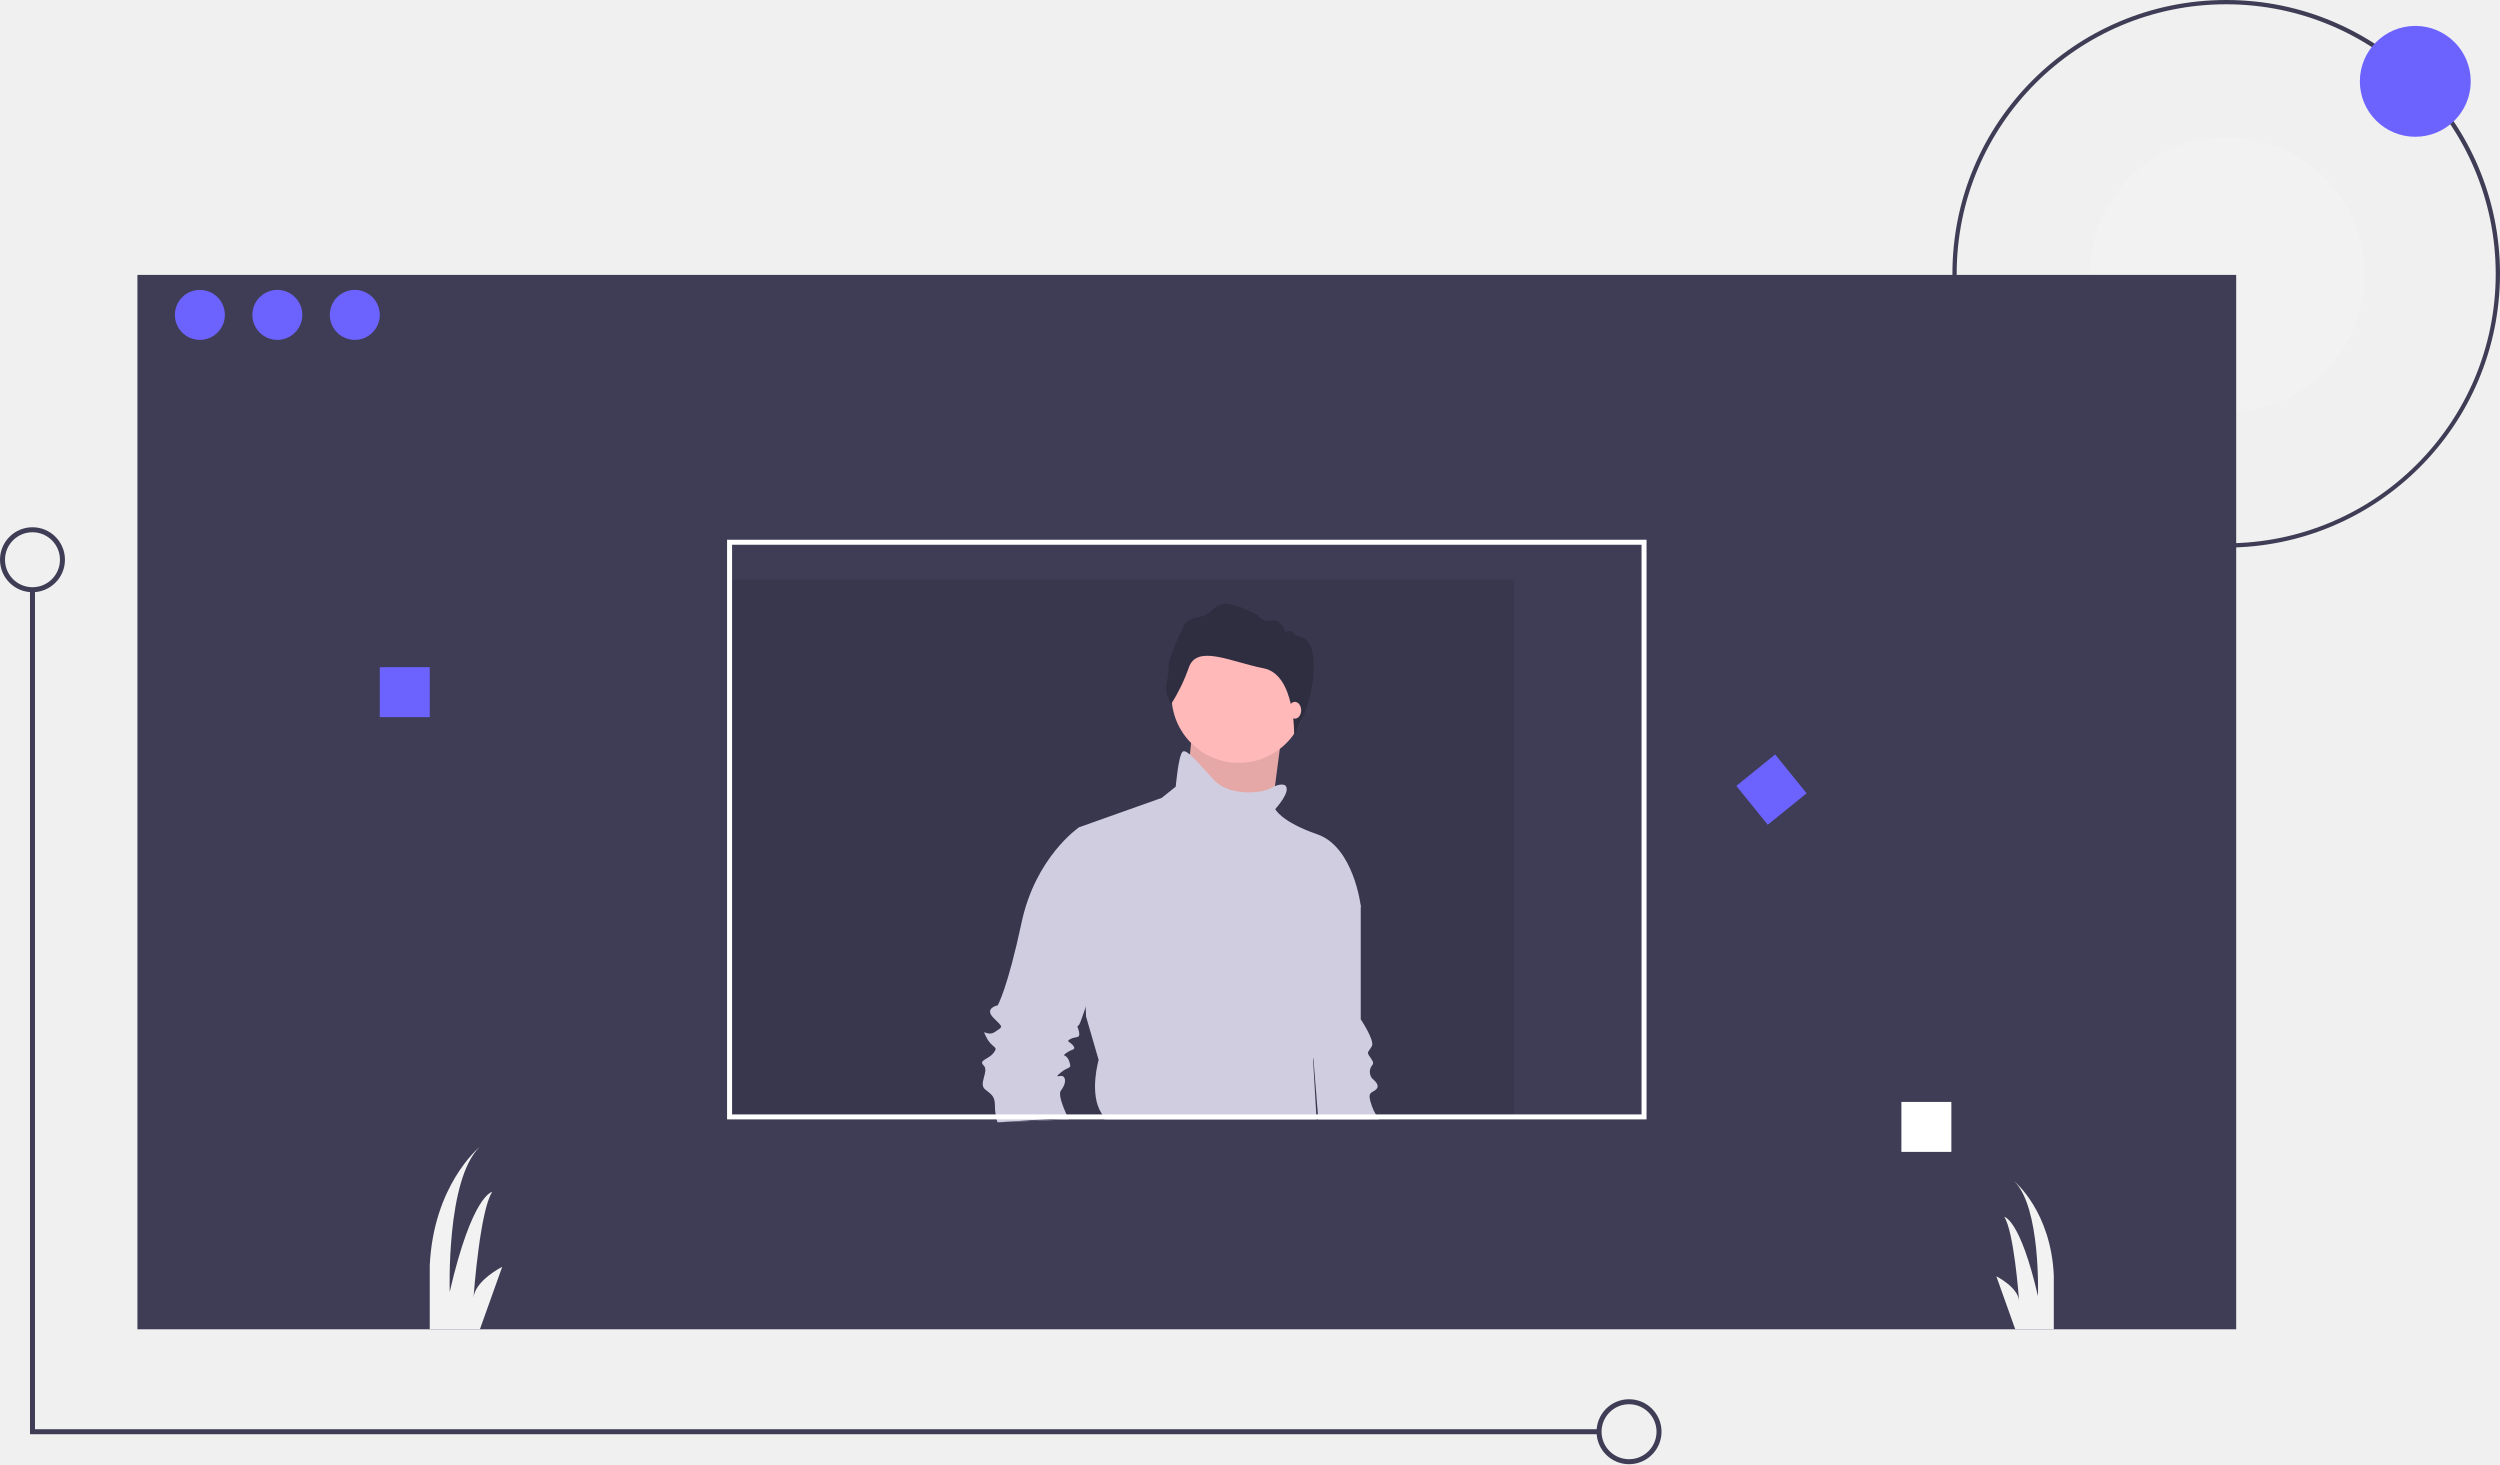
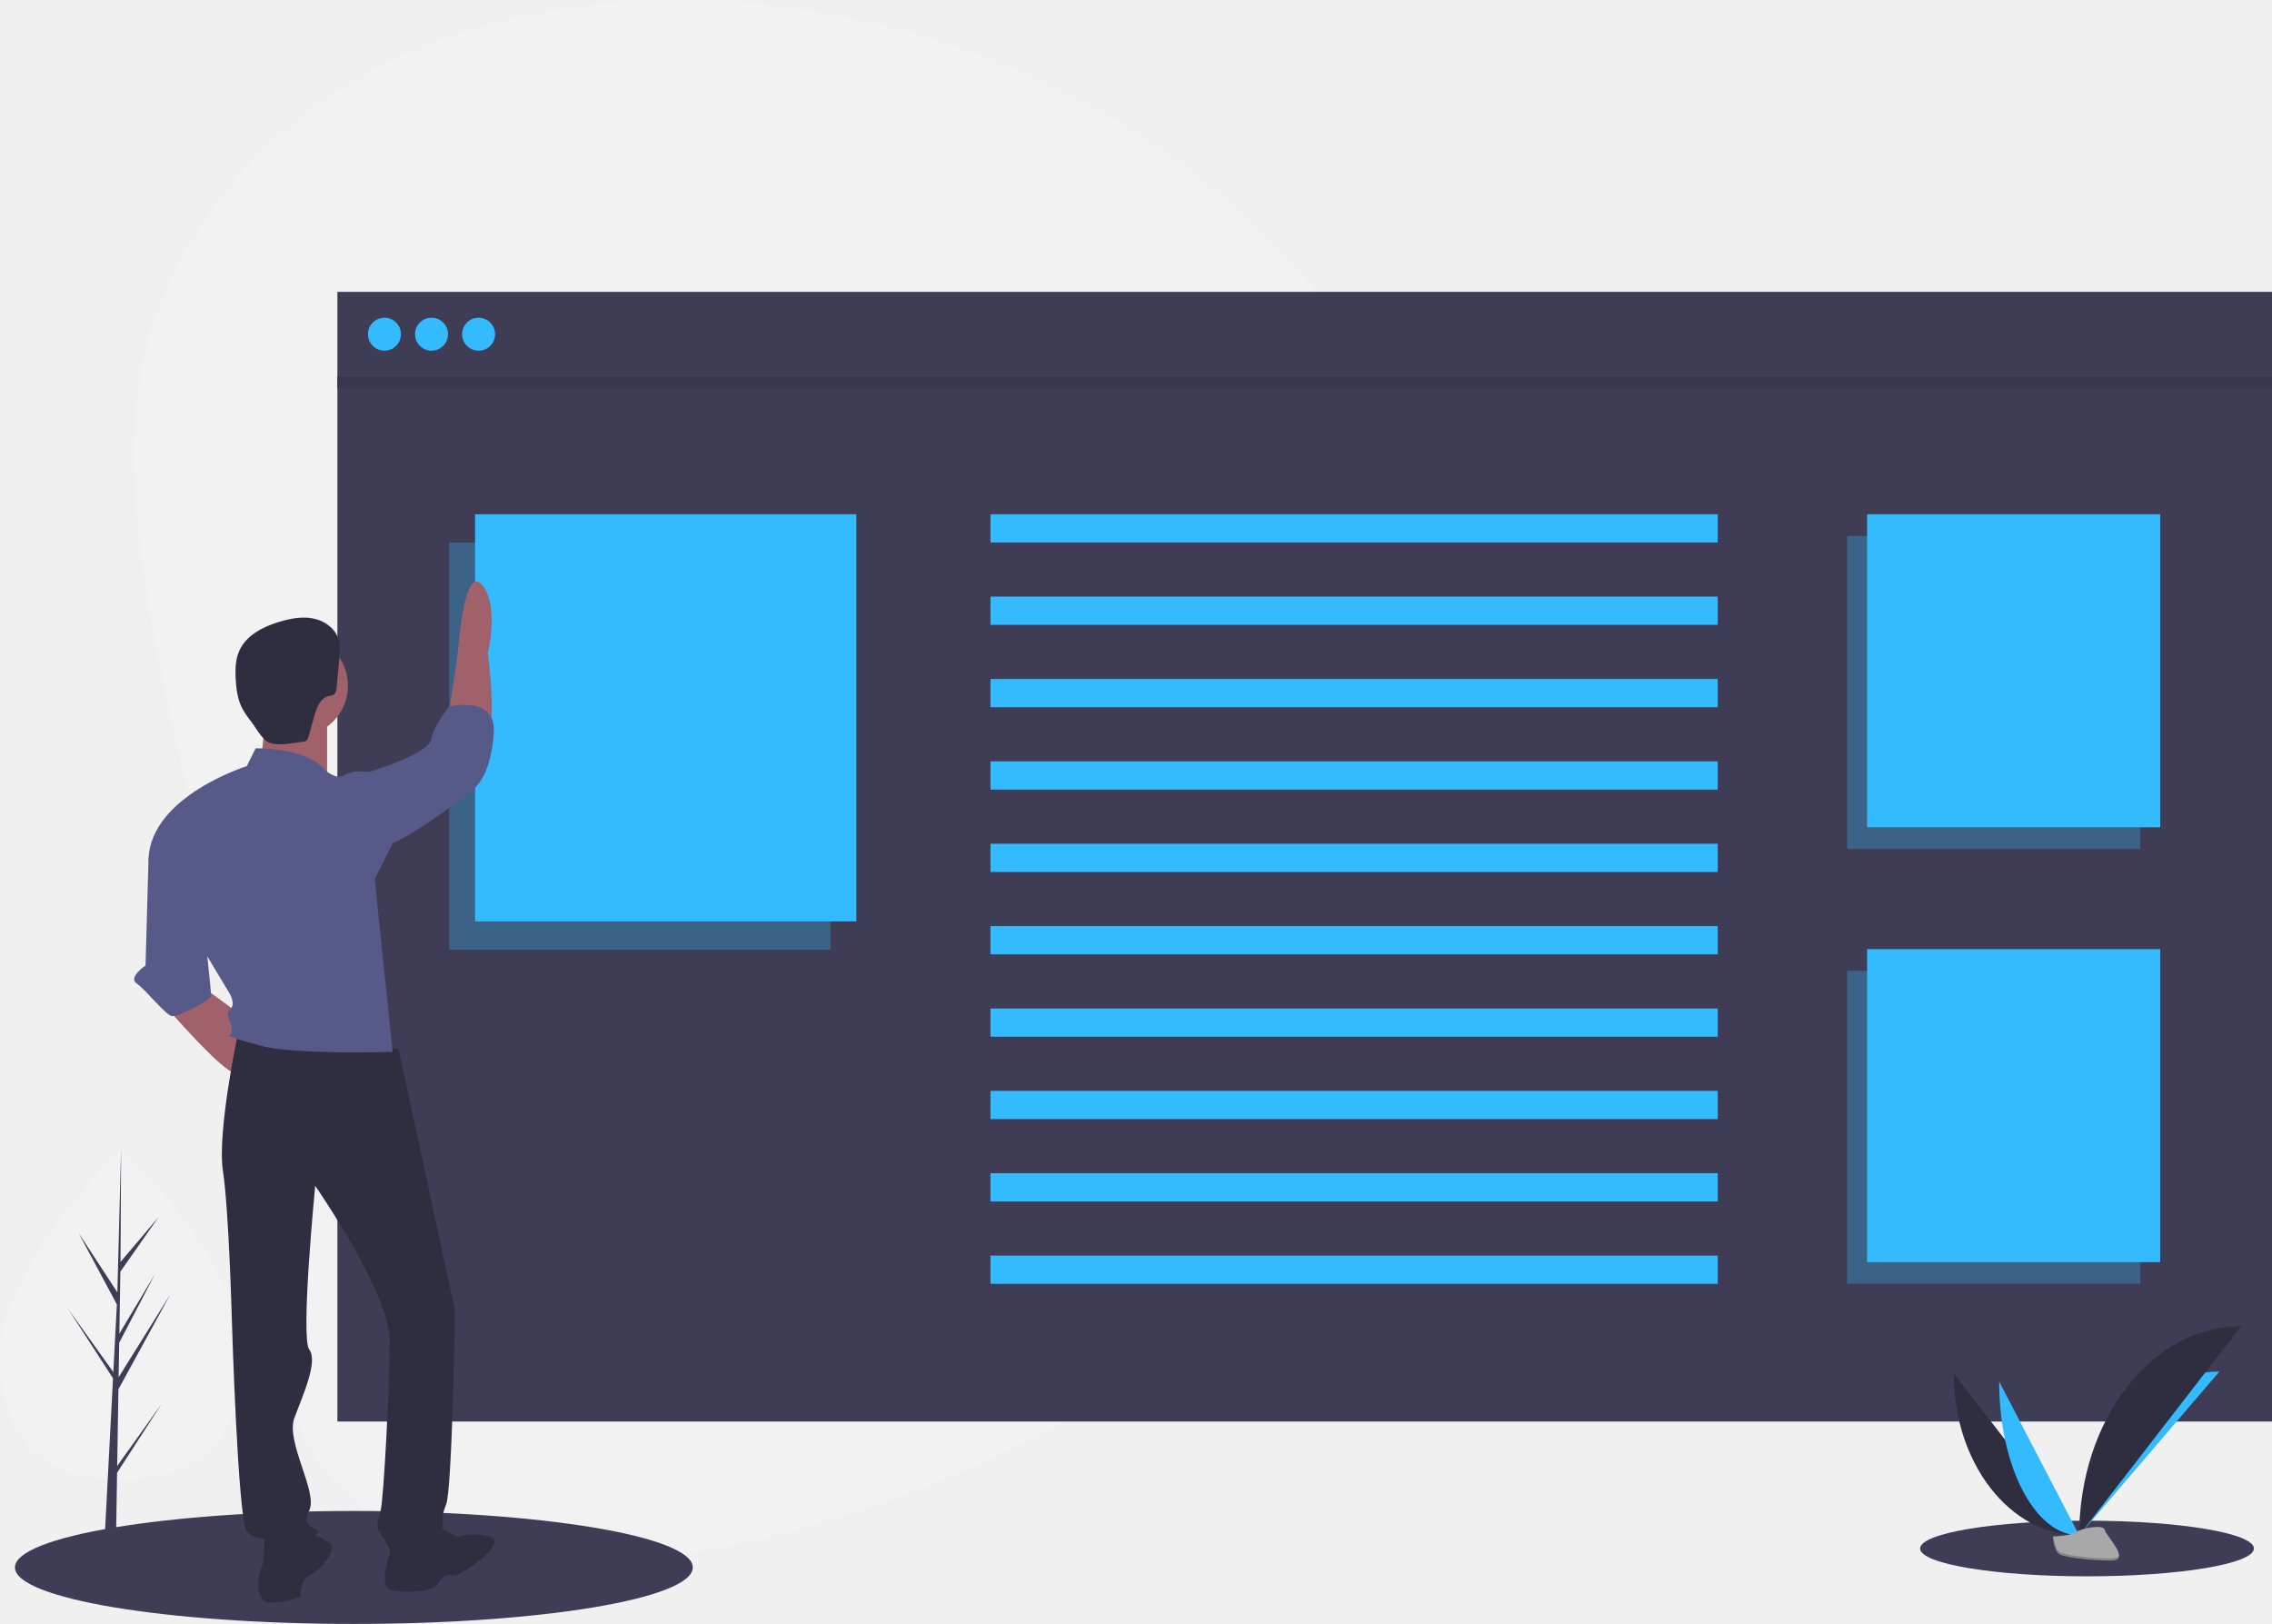
- <svg xmlns="http://www.w3.org/2000/svg" id="e07c9319-842b-449a-9f57-029d5804b779" data-name="Layer 1" width="1168.75" height="684.517" viewBox="0 0 1168.75 684.517">
-   <path d="M1056.375,363.742a128,128,0,1,1,128-128A128.145,128.145,0,0,1,1056.375,363.742Zm0-254a126,126,0,1,0,126,126A126.143,126.143,0,0,0,1056.375,109.742Z" transform="translate(-15.625 -107.7417)" fill="#3f3d56" />
-   <circle cx="1041.179" cy="128.367" r="64.273" fill="#f2f2f2" />
-   <rect x="64.244" y="128.517" width="981.176" height="492.924" fill="#3f3d56" />
-   <rect x="339.908" y="271.021" width="367.941" height="252.303" opacity="0.1" />
-   <circle cx="1129.149" cy="38.028" r="25.917" fill="#6c63ff" />
-   <circle cx="93.445" cy="147.206" r="11.681" fill="#6c63ff" />
-   <circle cx="129.655" cy="147.206" r="11.681" fill="#6c63ff" />
-   <circle cx="165.866" cy="147.206" r="11.681" fill="#6c63ff" />
-   <rect x="177.546" y="311.903" width="23.361" height="23.361" fill="#6c63ff" />
-   <rect x="888.899" y="515.147" width="23.361" height="23.361" fill="#fff" />
-   <rect x="832.104" y="465.199" width="23.361" height="23.361" transform="translate(-127.7592 529.1579) rotate(-38.97687)" fill="#6c63ff" />
-   <polygon points="747.563 670.5 14.017 670.5 14.017 275.693 16.353 275.693 16.353 668.164 747.563 668.164 747.563 670.5" fill="#3f3d56" />
-   <path d="M777.205,792.258a15.185,15.185,0,1,1,15.185-15.185A15.202,15.202,0,0,1,777.205,792.258Zm0-28.034a12.849,12.849,0,1,0,12.849,12.849A12.863,12.863,0,0,0,777.205,764.225Z" transform="translate(-15.625 -107.7417)" fill="#3f3d56" />
-   <path d="M30.81,384.603a15.185,15.185,0,1,1,15.185-15.185A15.202,15.202,0,0,1,30.81,384.603Zm0-28.034a12.849,12.849,0,1,0,12.849,12.849A12.863,12.863,0,0,0,30.81,356.569Z" transform="translate(-15.625 -107.7417)" fill="#3f3d56" />
-   <path d="M250.407,699.981l-10.431,29.202H216.533V699.397c1.729-37.366,22.696-54.934,23.35-55.472-15.757,15.197-14.005,67.736-14.005,67.736,10.513-45.555,19.857-46.723,19.857-46.723-5.653,8.492-8.574,47.12-8.749,49.526C237.686,706.347,250.407,699.981,250.407,699.981Z" transform="translate(-15.625 -107.7417)" fill="#f2f2f2" />
-   <path d="M975.776,703.952v25.23H957.753l-8.842-24.775S958.991,709.454,959.552,715.89c-.14-1.986-2.453-32.542-6.938-39.27,0,0,7.417.923,15.757,37.051,0,0,1.378-41.665-11.108-53.719C957.788,660.383,974.41,674.307,975.776,703.952Z" transform="translate(-15.625 -107.7417)" fill="#f2f2f2" />
-   <path d="M660.34,631.06H631.93l-.19-2.33-2.07-25.97v-.01l-2.15-27,13.11-55.69,11.14,11.14V584.27s6.55,9.83,5.24,12.45-2.62,2.62-1.31,4.58c1.31,1.97,2.62,3.28,1.31,4.59a4.92,4.92,0,0,0,0,5.9c1.31,1.31,3.93,3.27,1.96,5.24-1.96,1.96-4.58.65-1.96,7.86a23.001,23.001,0,0,0,1.8,3.84A25.502,25.502,0,0,0,660.34,631.06Z" transform="translate(-15.625 -107.7417)" fill="#d0cde1" />
-   <polygon points="557.189 343.847 553.258 383.159 593.225 389.056 596.173 366.452 599.122 343.847 557.189 343.847" fill="#ffb9b9" />
-   <polygon points="557.189 343.847 553.258 383.159 593.225 389.056 596.173 366.452 599.122 343.847 557.189 343.847" opacity="0.1" />
-   <circle cx="579.138" cy="325.174" r="31.45" fill="#ffb9b9" />
-   <path d="M515.29,631.06c-.11-.23-.23-.47-.35-.73-.23-.49-.48-1.02-.75-1.6-1.74-3.88-3.87-9.4-2.64-11.05,1.97-2.62,2.62-5.24,1.31-6.55s-5.24,1.31-1.31-1.97c3.93-3.27,5.24-1.31,3.93-5.24s-3.93-1.96-1.31-3.93c2.62-1.96,4.59-1.31,3.28-3.27-1.31-1.97-3.93-1.97-1.31-3.28s4.59,0,3.93-3.28c-.66-3.27-1.31-1.96,0-3.27.34-.34,1.53-3.64,3.12-8.35,4.45-13.31,11.95-37.86,11.95-38.83,0-1.31-10.48-42.58-10.48-42.58l-4.59-2.63s-20.31,13.76-26.86,44.56c-6.56,30.79-11.14,38.66-11.14,38.66s-6.55,1.31-1.97,5.89c4.59,4.59,4.59,3.93.66,6.55s-6.55-2.62-3.93,2.62c2.62,5.25,5.89,3.94,3.27,7.21-2.62,3.28-7.2,3.28-4.58,5.9s-2.62,8.52.65,11.14c3.28,2.62,4.59,3.27,4.59,7.86a24.268,24.268,0,0,0,.31,3.84,19.597,19.597,0,0,0,.48,2.33c.15.61.3,1.07.4,1.36Z" transform="translate(-15.625 -107.7417)" fill="#d0cde1" />
-   <polygon points="499.665 523.318 502.335 523.318 502.475 522.388 499.315 522.588 487.825 523.318 466.325 524.678 499.665 523.318" fill="#3f3d56" />
-   <path d="M529.24,603.27l-5.89-20.31-.16-4.42-3.12-84.04,38.66-13.75L565.28,475.5s1.31-15.07,3.28-16.38c.71-.47,1.85.08,3.36,1.36,2.65,2.25,6.45,6.74,11.05,11.75,7.21,7.86,22.28,6.55,26.86,3.93a15.468,15.468,0,0,1,1.83-.91c3.29-1.36,4.72-.4,4.72-.4,3.28,2.62-4.58,11.14-4.58,11.14s2.62,5.89,19.65,11.79c17.04,5.9,20.32,33.42,20.32,33.42s-20.32,55.03-19.66,58.96c.56,3.37-1.76,10.59-2.44,12.59v.01c-.11.32-.18.51-.18.51l1.49,25.46.14,2.33H532.01a13.478,13.478,0,0,0-1.11-2.33c-.11-.18-.23-.37-.35-.56C524.66,618.99,529.24,603.27,529.24,603.27Z" transform="translate(-15.625 -107.7417)" fill="#d0cde1" />
-   <path d="M563.095,436.944s-3.266-4.899-2.01-10.174a30.837,30.837,0,0,0,.879-9.17s2.638-8.542,5.276-13.315,1.382-6.783,9.672-8.29,4.899-12.31,26.755-.628a6.41,6.41,0,0,0,6.657,2.512c4.522-.879,6.155,5.401,6.155,5.401s3.015-1.759,4.145.754,9.191-1.508,9.191,15.45-9.173,32.105-9.173,32.105.672-28.524-14.275-31.414-31.026-11.305-34.92-.502A82.35,82.35,0,0,1,563.095,436.944Z" transform="translate(-15.625 -107.7417)" fill="#2f2e41" />
-   <ellipse cx="605.346" cy="332.054" rx="2.948" ry="3.931" fill="#ffb9b9" />
-   <path d="M355.53,360.07V631.06H785.38V360.07ZM783.05,628.73H357.87V362.41H783.05Z" transform="translate(-15.625 -107.7417)" fill="#fff" />
+ <svg xmlns="http://www.w3.org/2000/svg" id="fda871d6-4a4f-49fc-88be-f761f3bd5c82" data-name="Layer 1" width="965.353" height="690.003" viewBox="0 0 965.353 690.003">
+   <path d="M220.676,681.319c0,38.918-23.136,52.507-51.676,52.507s-51.676-13.589-51.676-52.507S169,592.89,169,592.89,220.676,642.401,220.676,681.319Z" transform="translate(-117.3237 -104.9986)" fill="#f2f2f2" />
+   <polygon points="49.794 622.874 50.323 590.303 72.349 550.008 50.406 585.193 50.644 570.548 65.824 541.395 50.707 566.672 50.707 566.673 51.135 540.332 67.39 517.123 51.202 536.19 51.469 487.892 49.789 551.83 49.927 549.193 33.401 523.896 49.662 554.256 48.122 583.674 48.077 582.893 29.024 556.272 48.019 585.651 47.826 589.33 47.792 589.385 47.808 589.687 43.901 664.322 49.121 664.322 49.747 625.772 68.695 596.464 49.794 622.874" fill="#3f3d56" />
+   <path d="M628.119,181.264c135.674,108.109,158.02,305.734,49.912,441.408s-437.368,223.344-441.408,49.912c-4.066-174.543-93.881-338.111-49.912-441.408C254.655,71.555,492.445,73.155,628.119,181.264Z" transform="translate(-117.3237 -104.9986)" fill="#f2f2f2" />
+   <ellipse cx="150.353" cy="666.003" rx="144" ry="24" fill="#3f3d56" />
+   <ellipse cx="886.762" cy="657.956" rx="70.914" ry="11.819" fill="#3f3d56" />
+   <rect x="143.353" y="160.003" width="822" height="444" fill="#3f3d56" />
+   <rect x="143.353" y="124.003" width="822" height="41" fill="#3f3d56" />
+   <circle cx="163.353" cy="142.003" r="7" fill="#34bbff" />
+   <circle cx="183.353" cy="142.003" r="7" fill="#34bbff" />
+   <circle cx="203.353" cy="142.003" r="7" fill="#34bbff" />
+   <rect x="143.353" y="160.003" width="822" height="5" opacity="0.1" />
+   <rect x="190.853" y="230.503" width="162" height="173" fill="#34bbff" opacity="0.3" />
+   <rect x="201.853" y="218.503" width="162" height="173" fill="#34bbff" />
+   <rect x="784.853" y="227.728" width="124.543" height="133" fill="#34bbff" opacity="0.3" />
+   <rect x="793.309" y="218.503" width="124.543" height="133" fill="#34bbff" />
+   <rect x="784.853" y="412.503" width="124.543" height="133" fill="#34bbff" opacity="0.3" />
+   <rect x="793.309" y="403.277" width="124.543" height="133" fill="#34bbff" />
+   <rect x="420.853" y="218.503" width="309" height="12" fill="#34bbff" />
+   <rect x="420.853" y="253.503" width="309" height="12" fill="#34bbff" />
+   <rect x="420.853" y="288.503" width="309" height="12" fill="#34bbff" />
+   <rect x="420.853" y="323.503" width="309" height="12" fill="#34bbff" />
+   <rect x="420.853" y="358.503" width="309" height="12" fill="#34bbff" />
+   <rect x="420.853" y="393.503" width="309" height="12" fill="#34bbff" />
+   <rect x="420.853" y="428.503" width="309" height="12" fill="#34bbff" />
+   <rect x="420.853" y="463.503" width="309" height="12" fill="#34bbff" />
+   <rect x="420.853" y="498.503" width="309" height="12" fill="#34bbff" />
+   <rect x="420.853" y="533.503" width="309" height="12" fill="#34bbff" />
+   <circle cx="126.339" cy="291.382" r="21.5" fill="#a0616a" />
+   <path d="M229.751,406.498s0,22.765-3.794,25.294,30.353,5.059,30.353,5.059V407.763Z" transform="translate(-117.3237 -104.9986)" fill="#a0616a" />
+   <path d="M188.015,532.969S212.045,560.793,217.104,560.793,227.222,541.822,227.222,541.822l-24.03-17.706Z" transform="translate(-117.3237 -104.9986)" fill="#a0616a" />
+   <path d="M308.163,407.763l3.794-26.559s2.529-36.677,10.118-27.824,2.529,29.088,2.529,29.088,3.794,29.088,0,32.882S308.163,407.763,308.163,407.763Z" transform="translate(-117.3237 -104.9986)" fill="#a0616a" />
+   <path d="M286.663,550.675l-68.294-6.324s-8.853,41.735-6.324,58.177,3.794,63.236,3.794,63.236,2.529,84.736,6.324,89.794,16.441,3.794,20.235,6.324,10.118-5.059,10.118-6.324-7.588-1.265-3.794-8.853-10.118-29.088-6.324-39.206,10.118-24.029,6.324-29.088,2.529-69.559,2.529-69.559,31.618,45.53,31.618,65.765-2.529,67.03-3.794,72.089-2.529,6.324,0,10.118,5.059,7.588,3.794,8.853,22.765,0,22.765-7.588-1.265-7.588,1.265-13.912,3.794-82.206,3.794-82.206Z" transform="translate(-117.3237 -104.9986)" fill="#2f2e41" />
+   <path d="M225.957,422.939l-3.794,7.588s-40.471,12.647-41.735,39.206l34.147,56.912s2.529,3.794,1.265,6.324-2.529,1.265-1.265,5.059,1.265,2.529,1.265,5.059-3.794,1.265,0,2.529-1.265,0,12.647,3.794,55.647,2.529,55.647,2.529l-7.588-73.353L284.134,463.41l-10.118-30.353s-6.324-1.265-10.118,1.265-8.853-2.529-8.853-2.529S248.722,422.939,225.957,422.939Z" transform="translate(-117.3237 -104.9986)" fill="#575a89" />
+   <path d="M267.692,434.322l6.324-1.265s25.294-7.588,26.559-13.912,7.588-13.912,7.588-13.912,20.235-5.059,18.971,11.382-6.324,21.5-8.853,24.029S287.928,463.41,282.869,463.41,267.692,434.322,267.692,434.322Z" transform="translate(-117.3237 -104.9986)" fill="#575a89" />
+   <path d="M182.957,464.675l-2.529,5.059-1.265,45.53s-7.588,5.059-3.794,7.588,12.647,13.912,15.177,13.912,16.441-6.324,16.441-8.853-2.529-25.294-2.529-25.294Z" transform="translate(-117.3237 -104.9986)" fill="#575a89" />
+   <path d="M229.751,755.558s0,12.647-1.265,15.177-3.794,15.177,3.794,15.177a30.69,30.69,0,0,0,12.647-2.529s0-7.588,3.794-8.853,12.647-11.382,8.853-13.912-11.382-5.059-11.382-5.059Z" transform="translate(-117.3237 -104.9986)" fill="#2f2e41" />
+   <path d="M284.134,761.882s-7.588,17.706,0,18.971,17.706,0,18.971-2.529,3.794-5.059,6.324-3.794S333.457,760.617,325.869,758.088a21.897,21.897,0,0,0-13.912,0l-7.588-3.794Z" transform="translate(-117.3237 -104.9986)" fill="#2f2e41" />
+   <path d="M246.381,420.078a2.598,2.598,0,0,0,1.029-.284,2.659,2.659,0,0,0,.959-1.66l2.583-9.151c.98-3.472,2.554-7.528,6.087-8.262a5.741,5.741,0,0,0,2.131-.567,3.69,3.69,0,0,0,1.157-2.854l1.107-11.828c.299-3.198.583-6.523-.532-9.535-1.645-4.443-6.157-7.368-10.819-8.209s-9.465.1-14.003,1.459c-6.884,2.062-14.013,5.613-17.004,12.147-1.732,3.783-1.838,8.097-1.607,12.251.238,4.277.833,8.638,2.799,12.444a37.301,37.301,0,0,0,3.791,5.572c2.135,2.763,4.754,8.166,8.287,9.197C236.329,421.961,242.344,420.602,246.381,420.078Z" transform="translate(-117.3237 -104.9986)" fill="#2f2e41" />
+   <path d="M947.429,688.571c0,38.029,23.857,68.802,53.341,68.802" transform="translate(-117.3237 -104.9986)" fill="#2f2e41" />
+   <path d="M1000.769,757.373c0-38.456,26.623-69.575,59.525-69.575" transform="translate(-117.3237 -104.9986)" fill="#34bbff" />
+   <path d="M966.755,692.019c0,36.124,15.213,65.354,34.014,65.354" transform="translate(-117.3237 -104.9986)" fill="#34bbff" />
+   <path d="M1000.769,757.373c0-49.139,30.773-88.901,68.802-88.901" transform="translate(-117.3237 -104.9986)" fill="#2f2e41" />
+   <path d="M989.548,757.858s7.565-.233,9.844-1.856,11.636-3.562,12.202-.958,11.368,12.949,2.828,13.018-19.844-1.33-22.119-2.716S989.548,757.858,989.548,757.858Z" transform="translate(-117.3237 -104.9986)" fill="#a8a8a8" />
+   <path d="M1014.574,767.155c-8.54.069-19.844-1.33-22.119-2.716-1.733-1.056-2.423-4.843-2.654-6.59-.16.007-.253.01-.253.01s.479,6.101,2.755,7.487,13.579,2.785,22.119,2.716c2.465-.02,3.317-.897,3.27-2.196C1017.349,766.65,1016.409,767.14,1014.574,767.155Z" transform="translate(-117.3237 -104.9986)" opacity="0.2" />
</svg>
